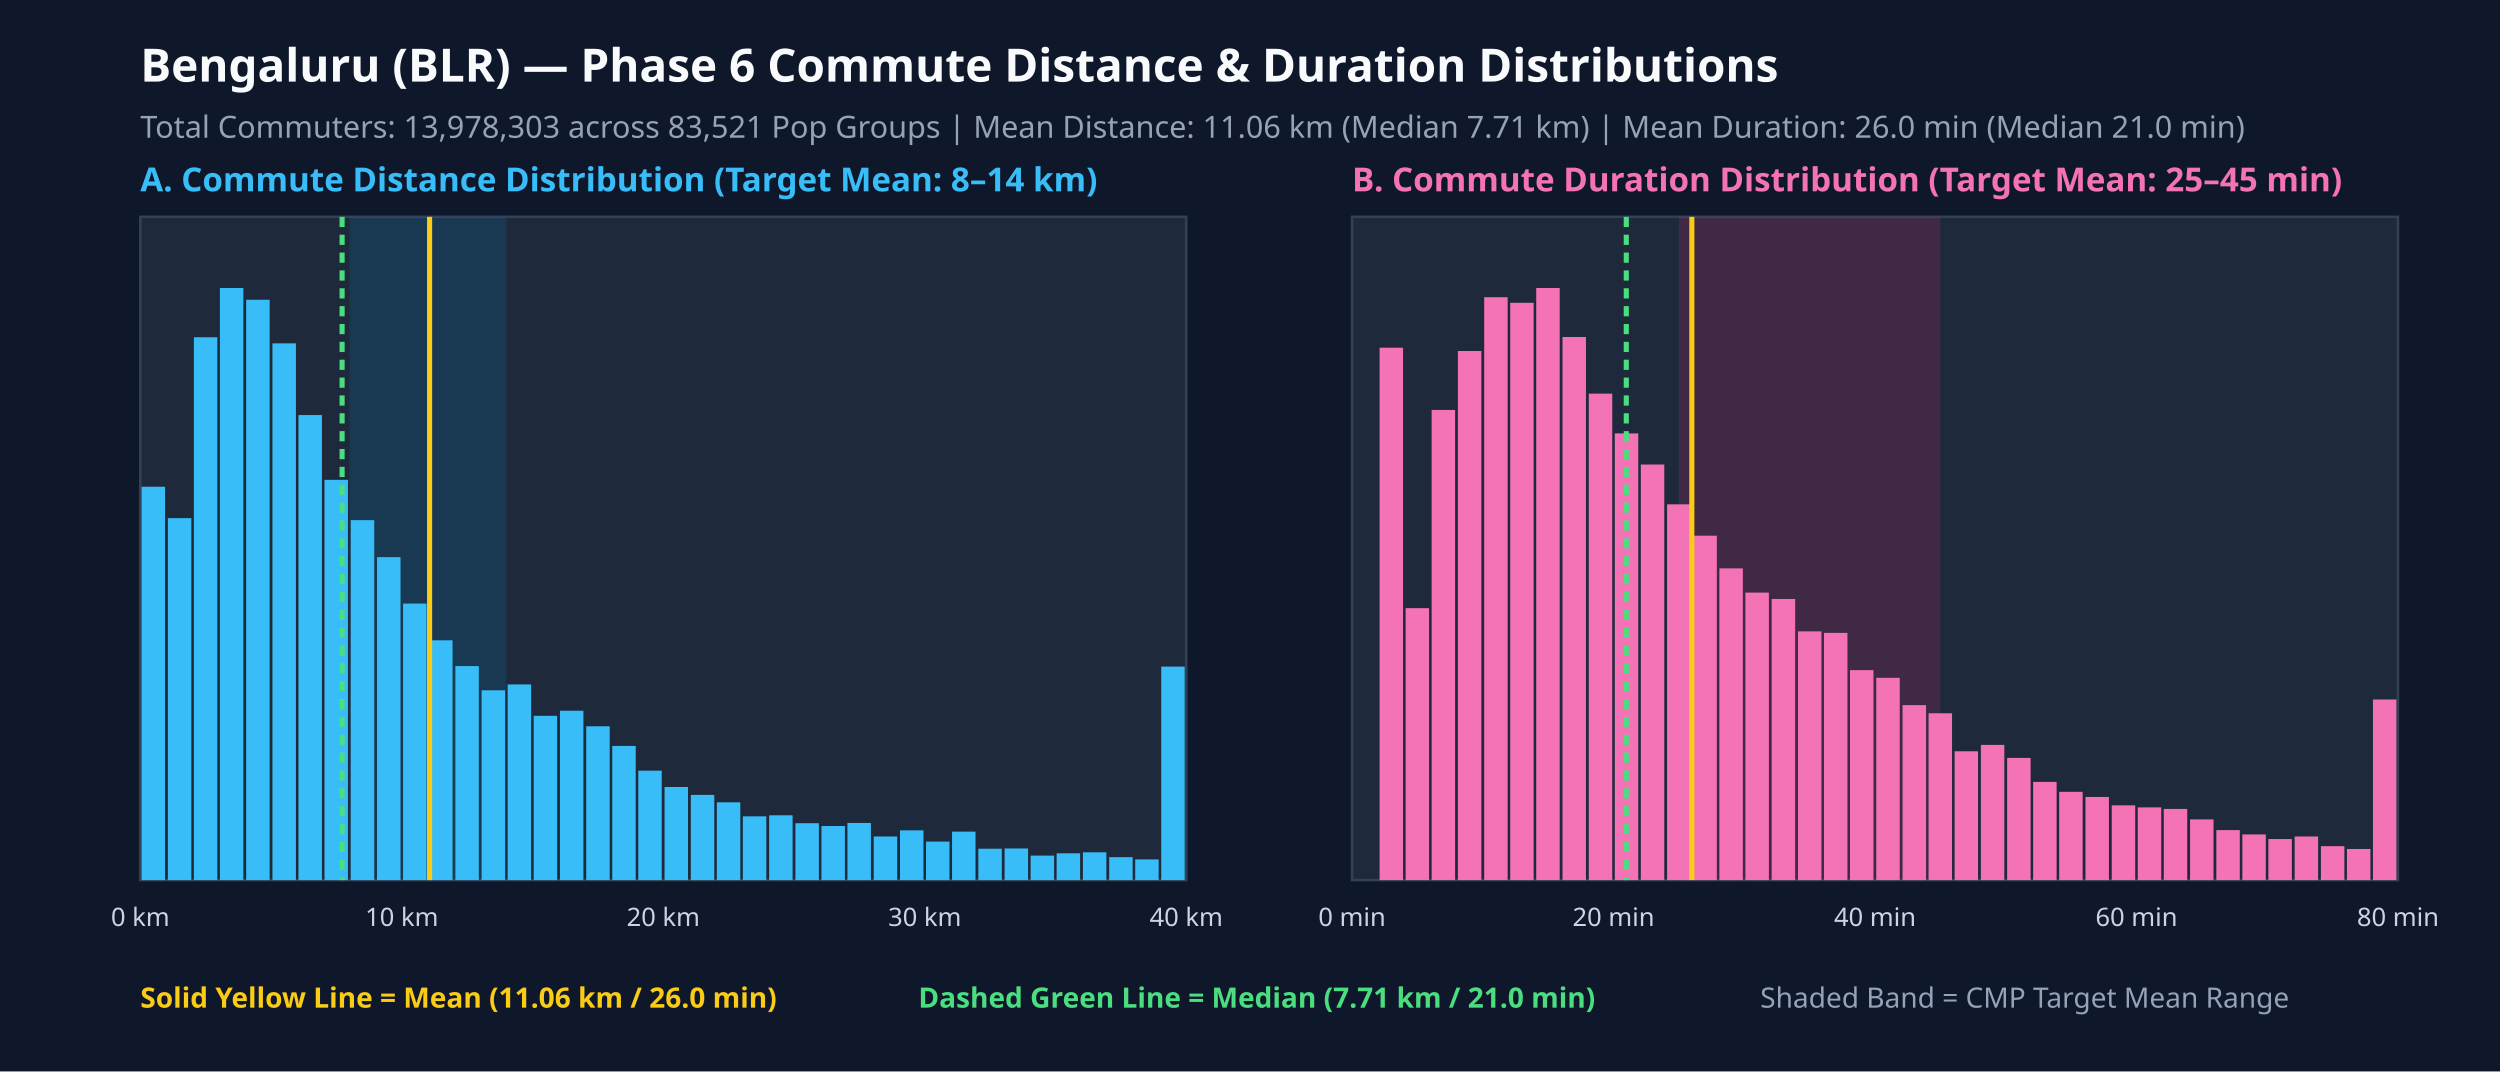
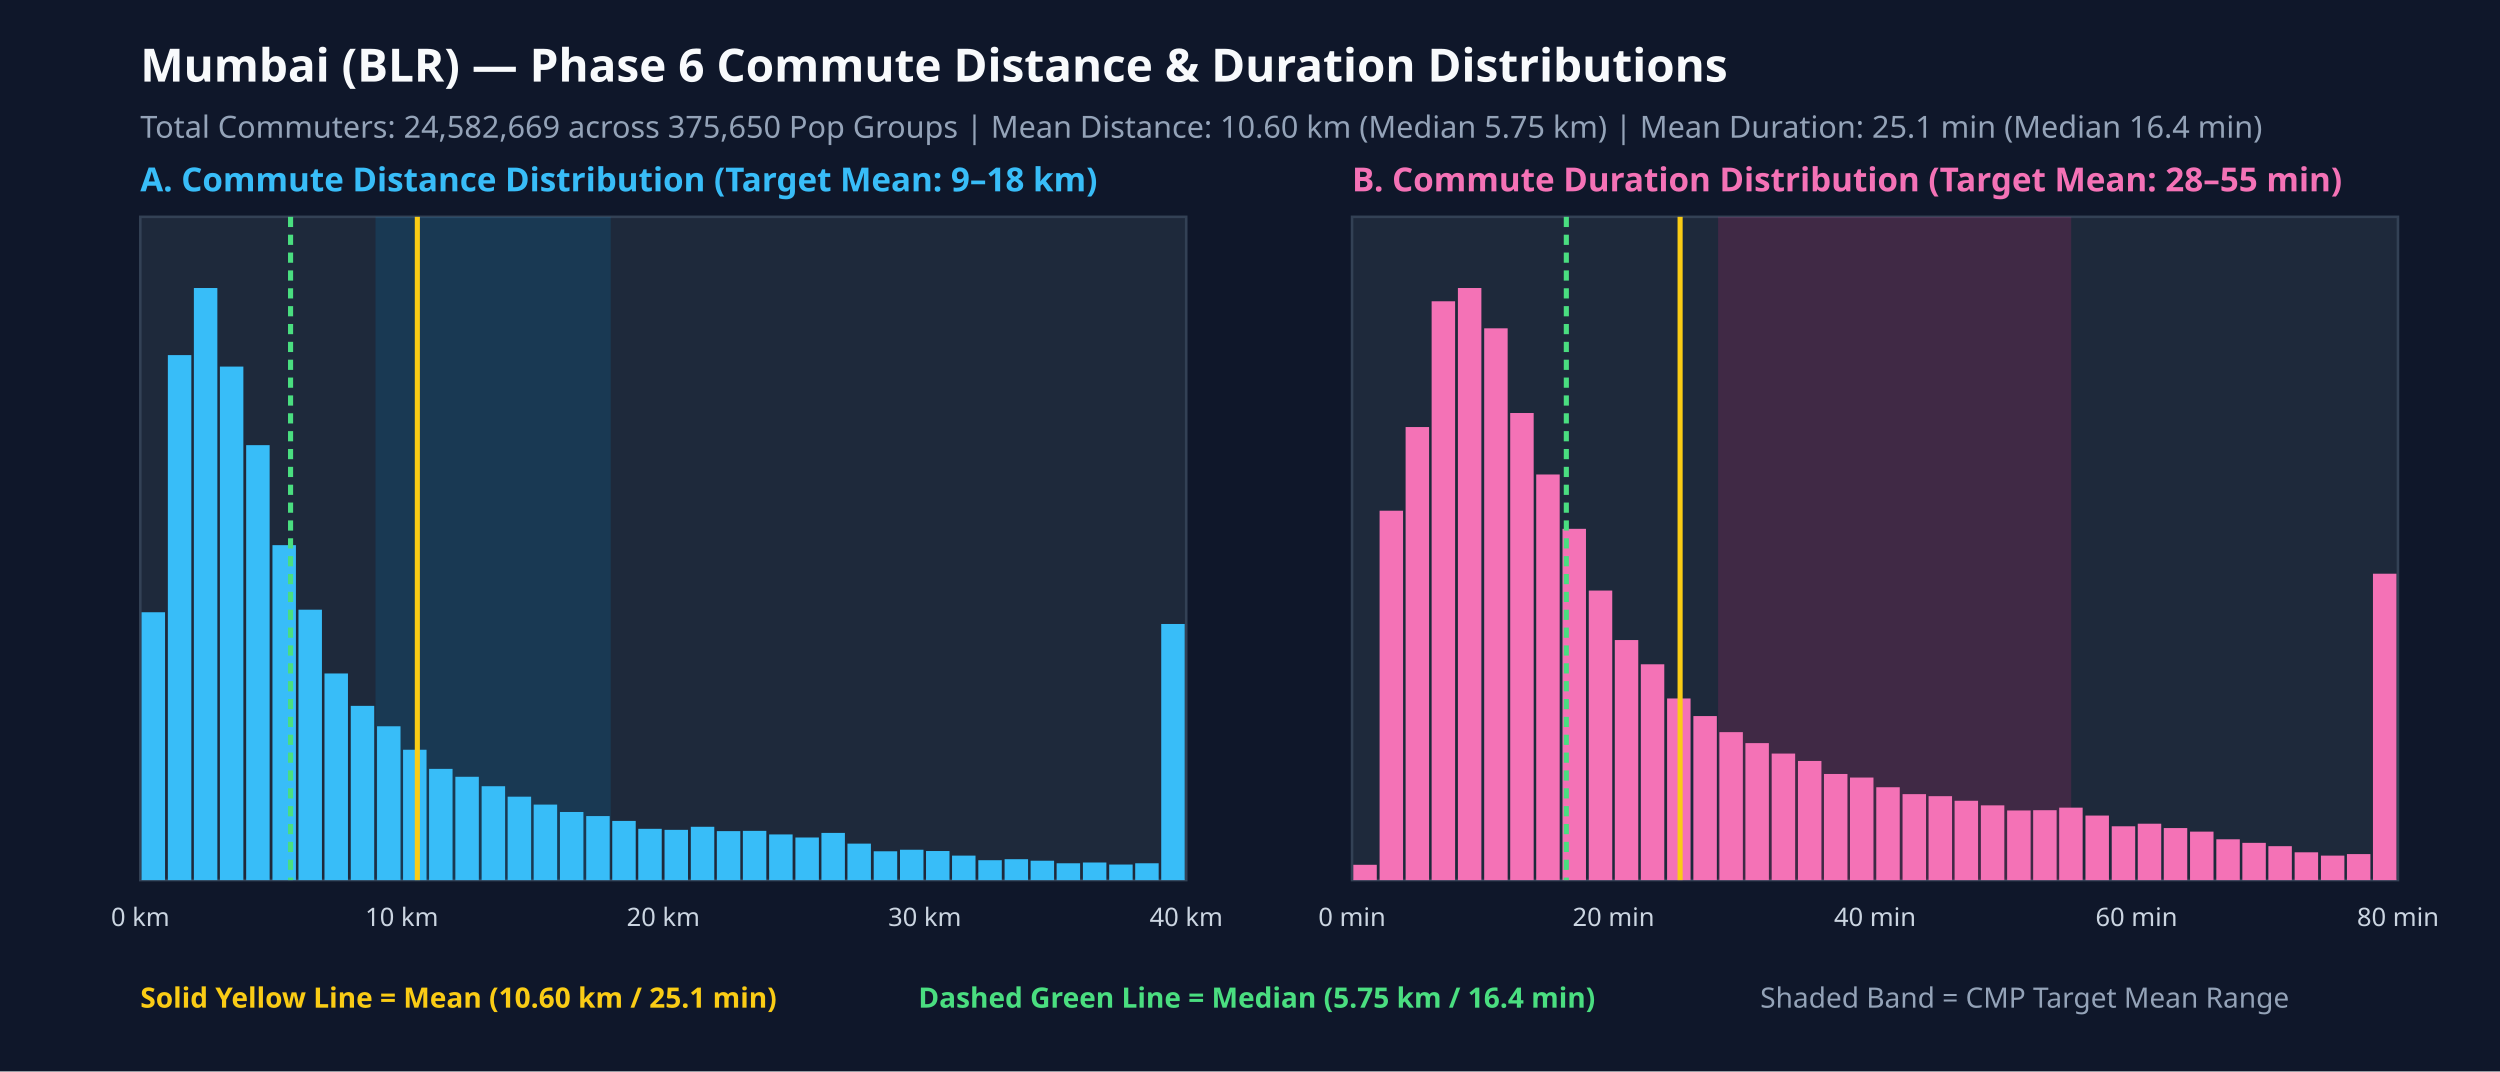
<svg xmlns="http://www.w3.org/2000/svg" width="980" height="420" viewBox="0 0 980 420">
  <rect width="980" height="420" fill="#0f172a" />
-   <text x="55" y="32" fill="#f8fafc" font-family="sans-serif" font-size="18" font-weight="bold">Bengaluru (BLR) — Phase 6 Commute Distance &amp; Duration Distributions</text>
-   <text x="55" y="54" fill="#94a3b8" font-family="sans-serif" font-size="12">Total Commuters: 13,978,303 across 83,521 Pop Groups | Mean Distance: 11.06 km (Median 7.71 km) | Mean Duration: 26.0 min (Median 21.0 min)</text>
-   <text x="55" y="75" fill="#38bdf8" font-family="sans-serif" font-size="13" font-weight="bold">A. Commute Distance Distribution (Target Mean: 8–14 km)</text>
+   <text x="55" y="32" fill="#f8fafc" font-family="sans-serif" font-size="18" font-weight="bold">Mumbai (BLR) — Phase 6 Commute Distance &amp; Duration Distributions</text>
+   <text x="55" y="54" fill="#94a3b8" font-family="sans-serif" font-size="12">Total Commuters: 24,582,669 across 375,650 Pop Groups | Mean Distance: 10.60 km (Median 5.75 km) | Mean Duration: 25.1 min (Median 16.4 min)</text>
+   <text x="55" y="75" fill="#38bdf8" font-family="sans-serif" font-size="13" font-weight="bold">A. Commute Distance Distribution (Target Mean: 9–18 km)</text>
  <rect x="55" y="85" width="410" height="260" fill="#1e293b" stroke="#334155" />
-   <rect x="137.0" y="85" width="61.5" height="260" fill="#0284c7" fill-opacity="0.18" />
-   <rect x="55.5" y="190.8" width="9.2" height="154.2" fill="#38bdf8" />
-   <rect x="65.8" y="203.1" width="9.2" height="141.9" fill="#38bdf8" />
-   <rect x="76.0" y="132.2" width="9.2" height="212.8" fill="#38bdf8" />
-   <rect x="86.2" y="112.9" width="9.2" height="232.1" fill="#38bdf8" />
-   <rect x="96.5" y="117.5" width="9.2" height="227.5" fill="#38bdf8" />
-   <rect x="106.8" y="134.6" width="9.2" height="210.4" fill="#38bdf8" />
-   <rect x="117.0" y="162.7" width="9.2" height="182.3" fill="#38bdf8" />
-   <rect x="127.2" y="188.1" width="9.2" height="156.9" fill="#38bdf8" />
-   <rect x="137.5" y="203.9" width="9.2" height="141.1" fill="#38bdf8" />
-   <rect x="147.8" y="218.4" width="9.2" height="126.6" fill="#38bdf8" />
-   <rect x="158.0" y="236.6" width="9.2" height="108.4" fill="#38bdf8" />
-   <rect x="168.2" y="251.0" width="9.2" height="94.0" fill="#38bdf8" />
-   <rect x="178.5" y="261.1" width="9.2" height="83.9" fill="#38bdf8" />
-   <rect x="188.8" y="270.6" width="9.2" height="74.4" fill="#38bdf8" />
-   <rect x="199.0" y="268.3" width="9.2" height="76.7" fill="#38bdf8" />
-   <rect x="209.2" y="280.6" width="9.2" height="64.4" fill="#38bdf8" />
-   <rect x="219.5" y="278.6" width="9.2" height="66.4" fill="#38bdf8" />
-   <rect x="229.8" y="284.7" width="9.2" height="60.3" fill="#38bdf8" />
-   <rect x="240.0" y="292.4" width="9.2" height="52.6" fill="#38bdf8" />
-   <rect x="250.2" y="302.1" width="9.2" height="42.9" fill="#38bdf8" />
-   <rect x="260.5" y="308.5" width="9.2" height="36.5" fill="#38bdf8" />
-   <rect x="270.8" y="311.6" width="9.2" height="33.4" fill="#38bdf8" />
-   <rect x="281.0" y="314.5" width="9.2" height="30.5" fill="#38bdf8" />
-   <rect x="291.2" y="320.0" width="9.2" height="25.0" fill="#38bdf8" />
-   <rect x="301.5" y="319.6" width="9.2" height="25.4" fill="#38bdf8" />
-   <rect x="311.8" y="322.7" width="9.2" height="22.3" fill="#38bdf8" />
-   <rect x="322.0" y="323.8" width="9.2" height="21.2" fill="#38bdf8" />
-   <rect x="332.2" y="322.6" width="9.2" height="22.4" fill="#38bdf8" />
-   <rect x="342.5" y="327.9" width="9.2" height="17.1" fill="#38bdf8" />
-   <rect x="352.8" y="325.5" width="9.2" height="19.5" fill="#38bdf8" />
-   <rect x="363.0" y="329.9" width="9.2" height="15.1" fill="#38bdf8" />
-   <rect x="373.2" y="326.0" width="9.2" height="19.0" fill="#38bdf8" />
-   <rect x="383.5" y="332.7" width="9.2" height="12.3" fill="#38bdf8" />
-   <rect x="393.8" y="332.6" width="9.2" height="12.4" fill="#38bdf8" />
-   <rect x="404.0" y="335.4" width="9.2" height="9.6" fill="#38bdf8" />
-   <rect x="414.2" y="334.5" width="9.2" height="10.5" fill="#38bdf8" />
-   <rect x="424.5" y="334.1" width="9.2" height="10.9" fill="#38bdf8" />
-   <rect x="434.8" y="336.0" width="9.2" height="9.0" fill="#38bdf8" />
-   <rect x="445.0" y="336.9" width="9.2" height="8.1" fill="#38bdf8" />
-   <rect x="455.2" y="261.3" width="9.2" height="83.7" fill="#38bdf8" />
-   <line x1="168.4" y1="85" x2="168.4" y2="345" stroke="#facc15" stroke-width="2" />
-   <line x1="134.1" y1="85" x2="134.1" y2="345" stroke="#4ade80" stroke-width="2" stroke-dasharray="4,3" />
+   <rect x="147.2" y="85" width="92.2" height="260" fill="#0284c7" fill-opacity="0.18" />
+   <rect x="55.5" y="240.0" width="9.2" height="105.0" fill="#38bdf8" />
+   <rect x="65.8" y="139.2" width="9.2" height="205.8" fill="#38bdf8" />
+   <rect x="76.0" y="112.9" width="9.2" height="232.1" fill="#38bdf8" />
+   <rect x="86.2" y="143.7" width="9.2" height="201.3" fill="#38bdf8" />
+   <rect x="96.5" y="174.5" width="9.2" height="170.5" fill="#38bdf8" />
+   <rect x="106.8" y="213.7" width="9.2" height="131.3" fill="#38bdf8" />
+   <rect x="117.0" y="239.0" width="9.2" height="106.0" fill="#38bdf8" />
+   <rect x="127.2" y="264.0" width="9.2" height="81.0" fill="#38bdf8" />
+   <rect x="137.5" y="276.7" width="9.2" height="68.3" fill="#38bdf8" />
+   <rect x="147.8" y="284.7" width="9.2" height="60.3" fill="#38bdf8" />
+   <rect x="158.0" y="293.9" width="9.2" height="51.1" fill="#38bdf8" />
+   <rect x="168.2" y="301.4" width="9.2" height="43.6" fill="#38bdf8" />
+   <rect x="178.5" y="304.5" width="9.2" height="40.5" fill="#38bdf8" />
+   <rect x="188.8" y="308.2" width="9.2" height="36.8" fill="#38bdf8" />
+   <rect x="199.0" y="312.3" width="9.2" height="32.7" fill="#38bdf8" />
+   <rect x="209.2" y="315.4" width="9.2" height="29.6" fill="#38bdf8" />
+   <rect x="219.5" y="318.3" width="9.2" height="26.7" fill="#38bdf8" />
+   <rect x="229.8" y="319.9" width="9.2" height="25.1" fill="#38bdf8" />
+   <rect x="240.0" y="321.8" width="9.2" height="23.2" fill="#38bdf8" />
+   <rect x="250.2" y="324.9" width="9.2" height="20.1" fill="#38bdf8" />
+   <rect x="260.5" y="325.3" width="9.2" height="19.7" fill="#38bdf8" />
+   <rect x="270.8" y="324.1" width="9.2" height="20.9" fill="#38bdf8" />
+   <rect x="281.0" y="325.8" width="9.2" height="19.2" fill="#38bdf8" />
+   <rect x="291.2" y="325.7" width="9.2" height="19.3" fill="#38bdf8" />
+   <rect x="301.5" y="327.1" width="9.2" height="17.9" fill="#38bdf8" />
+   <rect x="311.8" y="328.3" width="9.2" height="16.7" fill="#38bdf8" />
+   <rect x="322.0" y="326.5" width="9.2" height="18.5" fill="#38bdf8" />
+   <rect x="332.2" y="330.7" width="9.2" height="14.3" fill="#38bdf8" />
+   <rect x="342.5" y="333.7" width="9.2" height="11.3" fill="#38bdf8" />
+   <rect x="352.8" y="333.1" width="9.2" height="11.9" fill="#38bdf8" />
+   <rect x="363.0" y="333.6" width="9.2" height="11.4" fill="#38bdf8" />
+   <rect x="373.2" y="335.4" width="9.2" height="9.6" fill="#38bdf8" />
+   <rect x="383.5" y="337.2" width="9.2" height="7.8" fill="#38bdf8" />
+   <rect x="393.8" y="336.8" width="9.2" height="8.2" fill="#38bdf8" />
+   <rect x="404.0" y="337.4" width="9.2" height="7.6" fill="#38bdf8" />
+   <rect x="414.2" y="338.4" width="9.2" height="6.6" fill="#38bdf8" />
+   <rect x="424.5" y="338.1" width="9.2" height="6.9" fill="#38bdf8" />
+   <rect x="434.8" y="338.9" width="9.2" height="6.1" fill="#38bdf8" />
+   <rect x="445.0" y="338.4" width="9.2" height="6.6" fill="#38bdf8" />
+   <rect x="455.2" y="244.6" width="9.2" height="100.4" fill="#38bdf8" />
+   <line x1="163.6" y1="85" x2="163.6" y2="345" stroke="#facc15" stroke-width="2" />
+   <line x1="113.9" y1="85" x2="113.9" y2="345" stroke="#4ade80" stroke-width="2" stroke-dasharray="4,3" />
  <text x="55.0" y="363" fill="#cbd5e1" font-family="sans-serif" font-size="10" text-anchor="middle">0 km</text>
  <text x="157.5" y="363" fill="#cbd5e1" font-family="sans-serif" font-size="10" text-anchor="middle">10 km</text>
  <text x="260.0" y="363" fill="#cbd5e1" font-family="sans-serif" font-size="10" text-anchor="middle">20 km</text>
  <text x="362.5" y="363" fill="#cbd5e1" font-family="sans-serif" font-size="10" text-anchor="middle">30 km</text>
  <text x="465.0" y="363" fill="#cbd5e1" font-family="sans-serif" font-size="10" text-anchor="middle">40 km</text>
-   <text x="530" y="75" fill="#f472b6" font-family="sans-serif" font-size="13" font-weight="bold">B. Commute Duration Distribution (Target Mean: 25–45 min)</text>
+   <text x="530" y="75" fill="#f472b6" font-family="sans-serif" font-size="13" font-weight="bold">B. Commute Duration Distribution (Target Mean: 28–55 min)</text>
  <rect x="530" y="85" width="410" height="260" fill="#1e293b" stroke="#334155" />
-   <rect x="658.1" y="85" width="102.5" height="260" fill="#db2777" fill-opacity="0.18" />
-   <rect x="530.5" y="345.0" width="9.2" height="0.0" fill="#f472b6" />
-   <rect x="540.8" y="136.3" width="9.2" height="208.7" fill="#f472b6" />
-   <rect x="551.0" y="238.4" width="9.2" height="106.6" fill="#f472b6" />
-   <rect x="561.2" y="160.7" width="9.2" height="184.3" fill="#f472b6" />
-   <rect x="571.5" y="137.6" width="9.2" height="207.4" fill="#f472b6" />
-   <rect x="581.8" y="116.5" width="9.2" height="228.5" fill="#f472b6" />
-   <rect x="592.0" y="118.7" width="9.2" height="226.3" fill="#f472b6" />
-   <rect x="602.2" y="112.9" width="9.2" height="232.1" fill="#f472b6" />
-   <rect x="612.5" y="132.1" width="9.2" height="212.9" fill="#f472b6" />
-   <rect x="622.8" y="154.3" width="9.2" height="190.7" fill="#f472b6" />
-   <rect x="633.0" y="169.9" width="9.2" height="175.1" fill="#f472b6" />
-   <rect x="643.2" y="182.1" width="9.2" height="162.9" fill="#f472b6" />
-   <rect x="653.5" y="197.7" width="9.2" height="147.3" fill="#f472b6" />
-   <rect x="663.8" y="210.0" width="9.2" height="135.0" fill="#f472b6" />
-   <rect x="674.0" y="222.8" width="9.2" height="122.2" fill="#f472b6" />
-   <rect x="684.2" y="232.3" width="9.2" height="112.7" fill="#f472b6" />
-   <rect x="694.5" y="234.8" width="9.2" height="110.2" fill="#f472b6" />
-   <rect x="704.8" y="247.5" width="9.2" height="97.5" fill="#f472b6" />
-   <rect x="715.0" y="248.1" width="9.2" height="96.9" fill="#f472b6" />
-   <rect x="725.2" y="262.7" width="9.2" height="82.3" fill="#f472b6" />
-   <rect x="735.5" y="265.7" width="9.2" height="79.3" fill="#f472b6" />
-   <rect x="745.8" y="276.4" width="9.2" height="68.6" fill="#f472b6" />
-   <rect x="756.0" y="279.6" width="9.2" height="65.4" fill="#f472b6" />
-   <rect x="766.2" y="294.5" width="9.2" height="50.5" fill="#f472b6" />
-   <rect x="776.5" y="292.0" width="9.2" height="53.0" fill="#f472b6" />
-   <rect x="786.8" y="297.1" width="9.2" height="47.9" fill="#f472b6" />
-   <rect x="797.0" y="306.5" width="9.2" height="38.5" fill="#f472b6" />
-   <rect x="807.2" y="310.4" width="9.2" height="34.6" fill="#f472b6" />
-   <rect x="817.5" y="312.4" width="9.2" height="32.6" fill="#f472b6" />
-   <rect x="827.8" y="315.7" width="9.2" height="29.3" fill="#f472b6" />
-   <rect x="838.0" y="316.5" width="9.2" height="28.5" fill="#f472b6" />
-   <rect x="848.2" y="317.1" width="9.2" height="27.9" fill="#f472b6" />
-   <rect x="858.5" y="321.2" width="9.2" height="23.8" fill="#f472b6" />
-   <rect x="868.8" y="325.4" width="9.2" height="19.6" fill="#f472b6" />
-   <rect x="879.0" y="327.1" width="9.2" height="17.9" fill="#f472b6" />
-   <rect x="889.2" y="328.9" width="9.2" height="16.1" fill="#f472b6" />
-   <rect x="899.5" y="327.9" width="9.2" height="17.1" fill="#f472b6" />
-   <rect x="909.8" y="331.7" width="9.2" height="13.3" fill="#f472b6" />
-   <rect x="920.0" y="332.8" width="9.2" height="12.2" fill="#f472b6" />
-   <rect x="930.2" y="274.2" width="9.2" height="70.8" fill="#f472b6" />
-   <line x1="663.2" y1="85" x2="663.2" y2="345" stroke="#facc15" stroke-width="2" />
-   <line x1="637.5" y1="85" x2="637.5" y2="345" stroke="#4ade80" stroke-width="2" stroke-dasharray="4,3" />
+   <rect x="673.5" y="85" width="138.4" height="260" fill="#db2777" fill-opacity="0.18" />
+   <rect x="530.5" y="339.0" width="9.2" height="6.0" fill="#f472b6" />
+   <rect x="540.8" y="200.2" width="9.2" height="144.8" fill="#f472b6" />
+   <rect x="551.0" y="167.4" width="9.2" height="177.6" fill="#f472b6" />
+   <rect x="561.2" y="118.1" width="9.2" height="226.9" fill="#f472b6" />
+   <rect x="571.5" y="112.9" width="9.2" height="232.1" fill="#f472b6" />
+   <rect x="581.8" y="128.7" width="9.2" height="216.3" fill="#f472b6" />
+   <rect x="592.0" y="161.9" width="9.2" height="183.1" fill="#f472b6" />
+   <rect x="602.2" y="186.0" width="9.2" height="159.0" fill="#f472b6" />
+   <rect x="612.5" y="207.3" width="9.2" height="137.7" fill="#f472b6" />
+   <rect x="622.8" y="231.5" width="9.2" height="113.5" fill="#f472b6" />
+   <rect x="633.0" y="250.9" width="9.2" height="94.1" fill="#f472b6" />
+   <rect x="643.2" y="260.4" width="9.2" height="84.6" fill="#f472b6" />
+   <rect x="653.5" y="273.8" width="9.2" height="71.2" fill="#f472b6" />
+   <rect x="663.8" y="280.7" width="9.2" height="64.3" fill="#f472b6" />
+   <rect x="674.0" y="287.0" width="9.2" height="58.0" fill="#f472b6" />
+   <rect x="684.2" y="291.3" width="9.2" height="53.7" fill="#f472b6" />
+   <rect x="694.5" y="295.4" width="9.2" height="49.6" fill="#f472b6" />
+   <rect x="704.8" y="298.3" width="9.2" height="46.7" fill="#f472b6" />
+   <rect x="715.0" y="303.4" width="9.2" height="41.6" fill="#f472b6" />
+   <rect x="725.2" y="304.8" width="9.2" height="40.2" fill="#f472b6" />
+   <rect x="735.5" y="308.6" width="9.2" height="36.4" fill="#f472b6" />
+   <rect x="745.8" y="311.3" width="9.2" height="33.7" fill="#f472b6" />
+   <rect x="756.0" y="312.1" width="9.2" height="32.9" fill="#f472b6" />
+   <rect x="766.2" y="313.9" width="9.2" height="31.1" fill="#f472b6" />
+   <rect x="776.5" y="315.7" width="9.2" height="29.3" fill="#f472b6" />
+   <rect x="786.8" y="317.7" width="9.2" height="27.3" fill="#f472b6" />
+   <rect x="797.0" y="317.6" width="9.2" height="27.4" fill="#f472b6" />
+   <rect x="807.2" y="316.6" width="9.2" height="28.4" fill="#f472b6" />
+   <rect x="817.5" y="319.7" width="9.2" height="25.3" fill="#f472b6" />
+   <rect x="827.8" y="323.9" width="9.2" height="21.1" fill="#f472b6" />
+   <rect x="838.0" y="322.9" width="9.2" height="22.1" fill="#f472b6" />
+   <rect x="848.2" y="324.6" width="9.2" height="20.4" fill="#f472b6" />
+   <rect x="858.5" y="326.0" width="9.2" height="19.0" fill="#f472b6" />
+   <rect x="868.8" y="329.0" width="9.2" height="16.0" fill="#f472b6" />
+   <rect x="879.0" y="330.4" width="9.2" height="14.6" fill="#f472b6" />
+   <rect x="889.2" y="331.7" width="9.2" height="13.3" fill="#f472b6" />
+   <rect x="899.5" y="334.1" width="9.2" height="10.9" fill="#f472b6" />
+   <rect x="909.8" y="335.4" width="9.2" height="9.6" fill="#f472b6" />
+   <rect x="920.0" y="334.8" width="9.2" height="10.2" fill="#f472b6" />
+   <rect x="930.2" y="224.9" width="9.2" height="120.1" fill="#f472b6" />
+   <line x1="658.6" y1="85" x2="658.6" y2="345" stroke="#facc15" stroke-width="2" />
+   <line x1="614.0" y1="85" x2="614.0" y2="345" stroke="#4ade80" stroke-width="2" stroke-dasharray="4,3" />
  <text x="530.0" y="363" fill="#cbd5e1" font-family="sans-serif" font-size="10" text-anchor="middle">0 min</text>
  <text x="632.5" y="363" fill="#cbd5e1" font-family="sans-serif" font-size="10" text-anchor="middle">20 min</text>
  <text x="735.0" y="363" fill="#cbd5e1" font-family="sans-serif" font-size="10" text-anchor="middle">40 min</text>
  <text x="837.5" y="363" fill="#cbd5e1" font-family="sans-serif" font-size="10" text-anchor="middle">60 min</text>
  <text x="940.0" y="363" fill="#cbd5e1" font-family="sans-serif" font-size="10" text-anchor="middle">80 min</text>
-   <text x="55" y="395" fill="#facc15" font-family="sans-serif" font-size="11" font-weight="bold">Solid Yellow Line = Mean (11.06 km / 26.0 min)</text>
-   <text x="360" y="395" fill="#4ade80" font-family="sans-serif" font-size="11" font-weight="bold">Dashed Green Line = Median (7.71 km / 21.0 min)</text>
+   <text x="55" y="395" fill="#facc15" font-family="sans-serif" font-size="11" font-weight="bold">Solid Yellow Line = Mean (10.60 km / 25.1 min)</text>
+   <text x="360" y="395" fill="#4ade80" font-family="sans-serif" font-size="11" font-weight="bold">Dashed Green Line = Median (5.75 km / 16.4 min)</text>
  <text x="690" y="395" fill="#94a3b8" font-family="sans-serif" font-size="11">Shaded Band = CMP Target Mean Range</text>
</svg>
